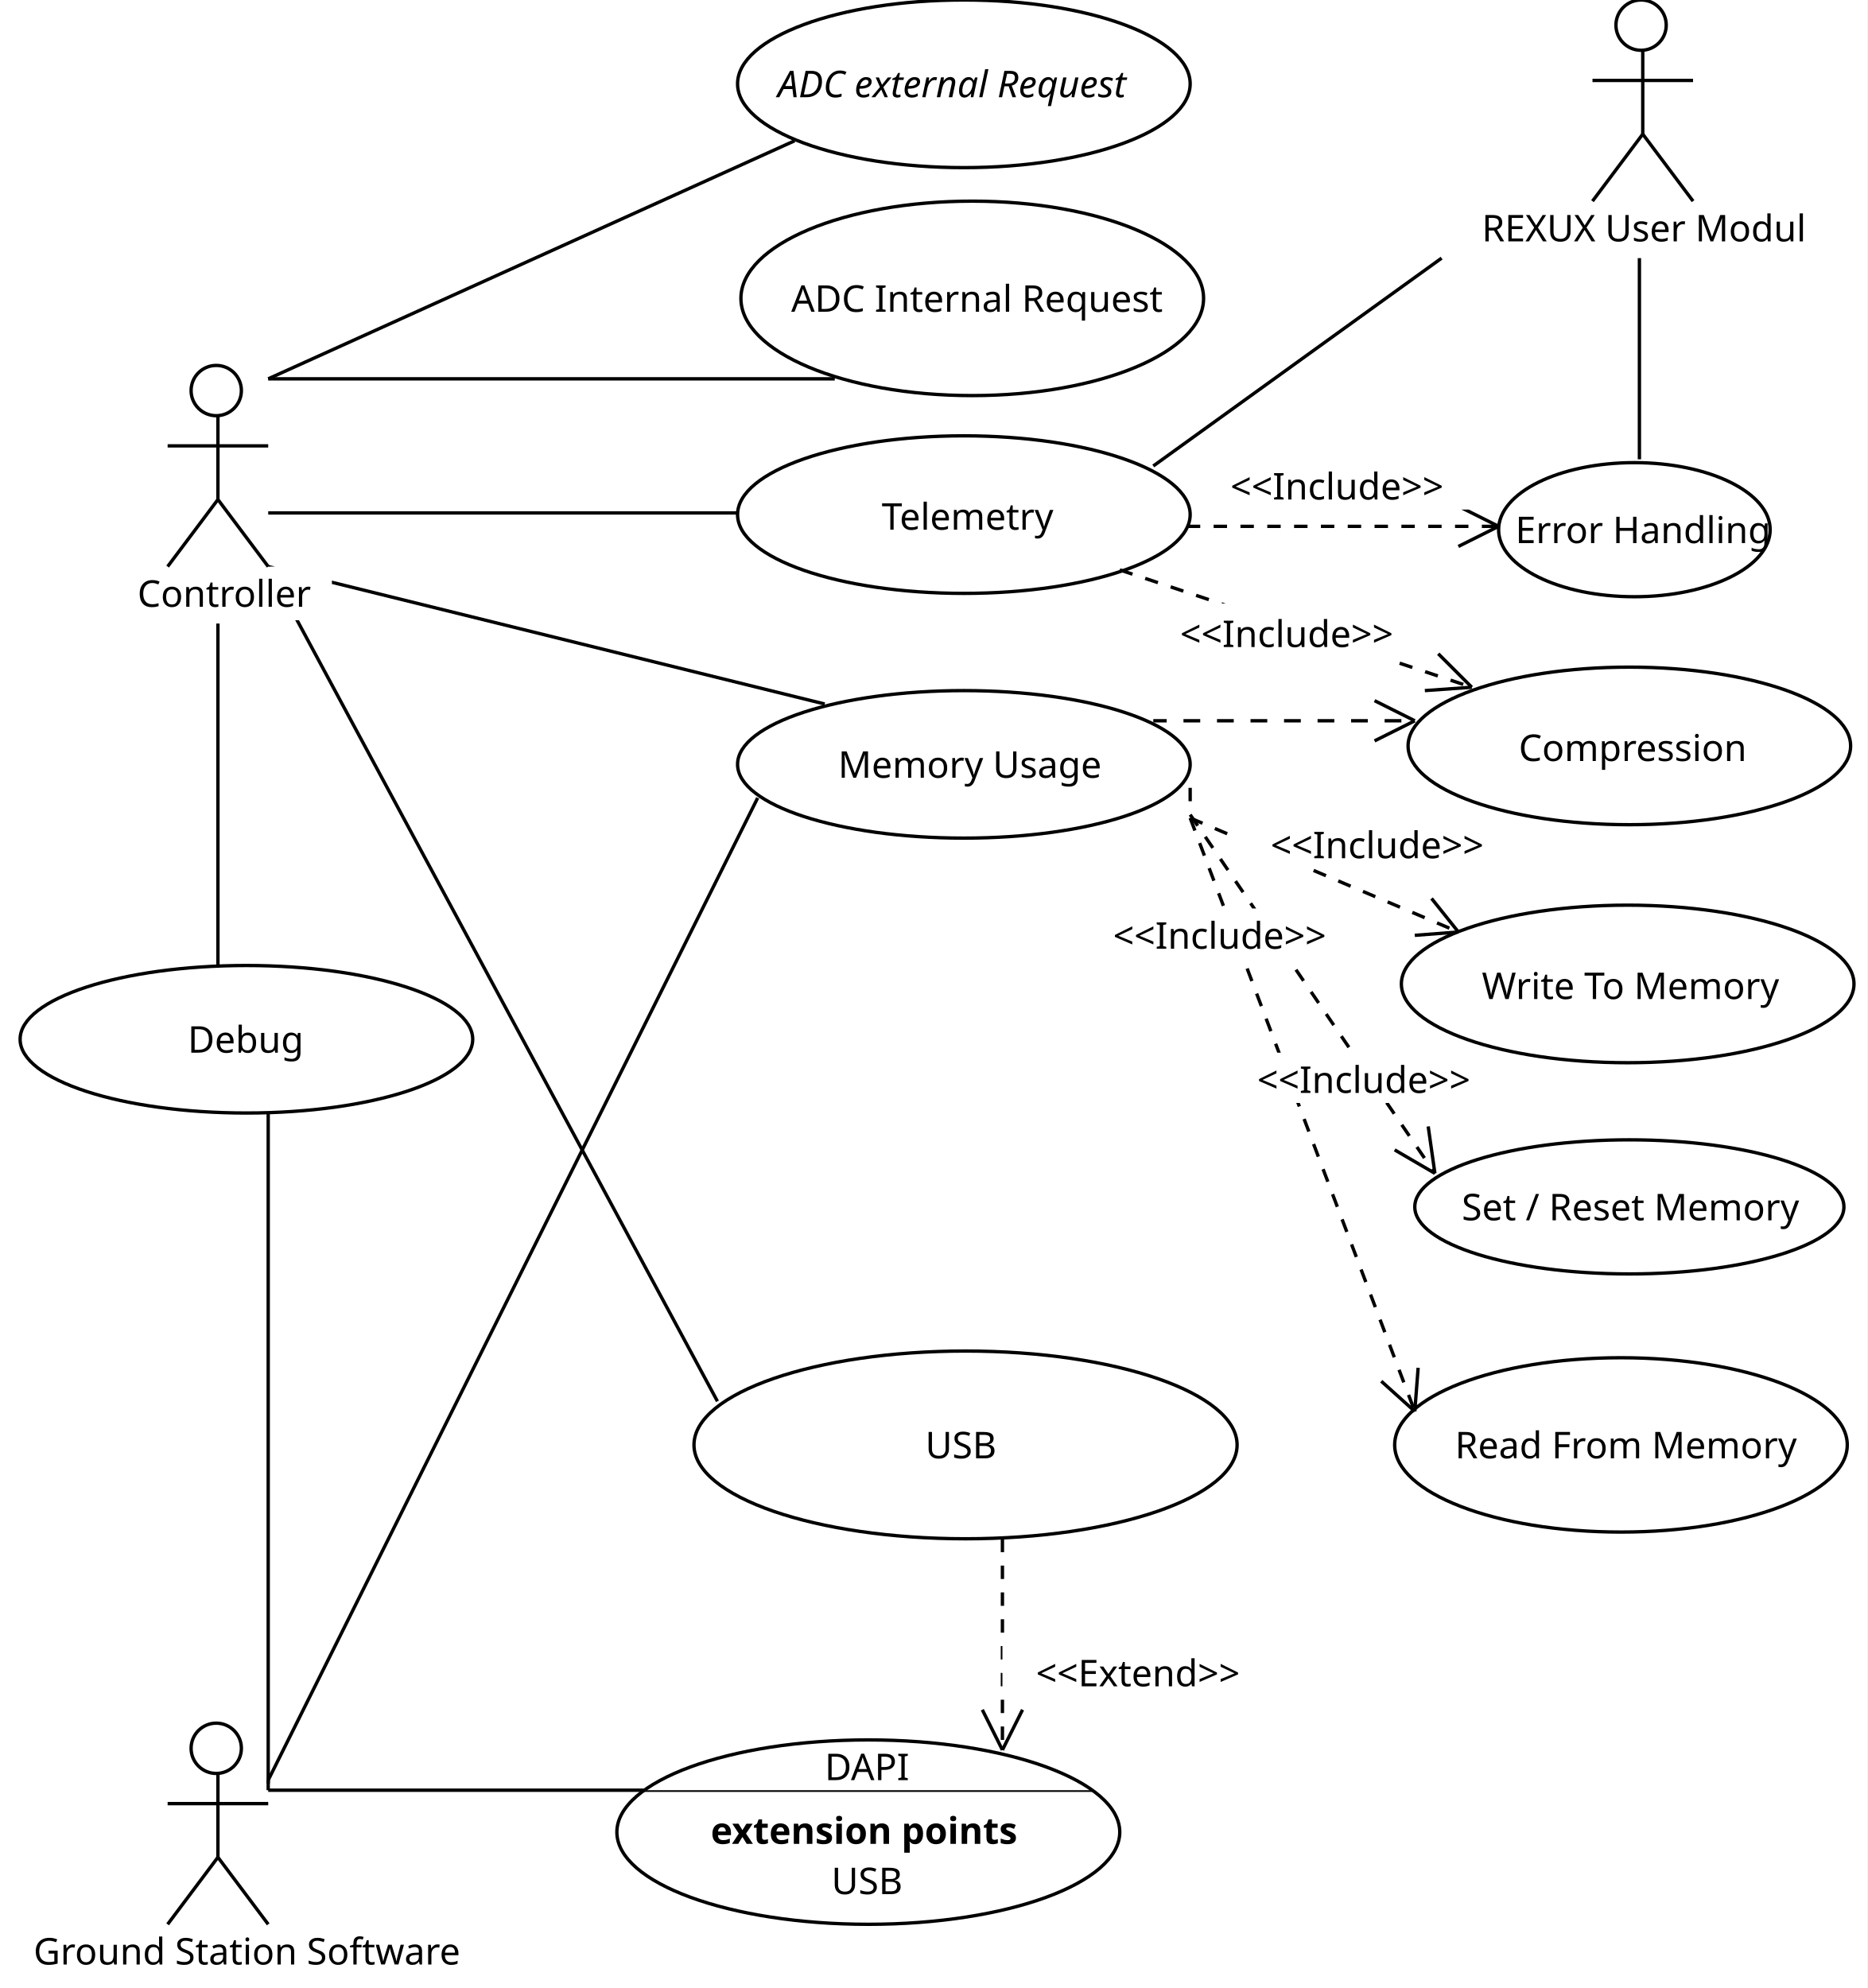
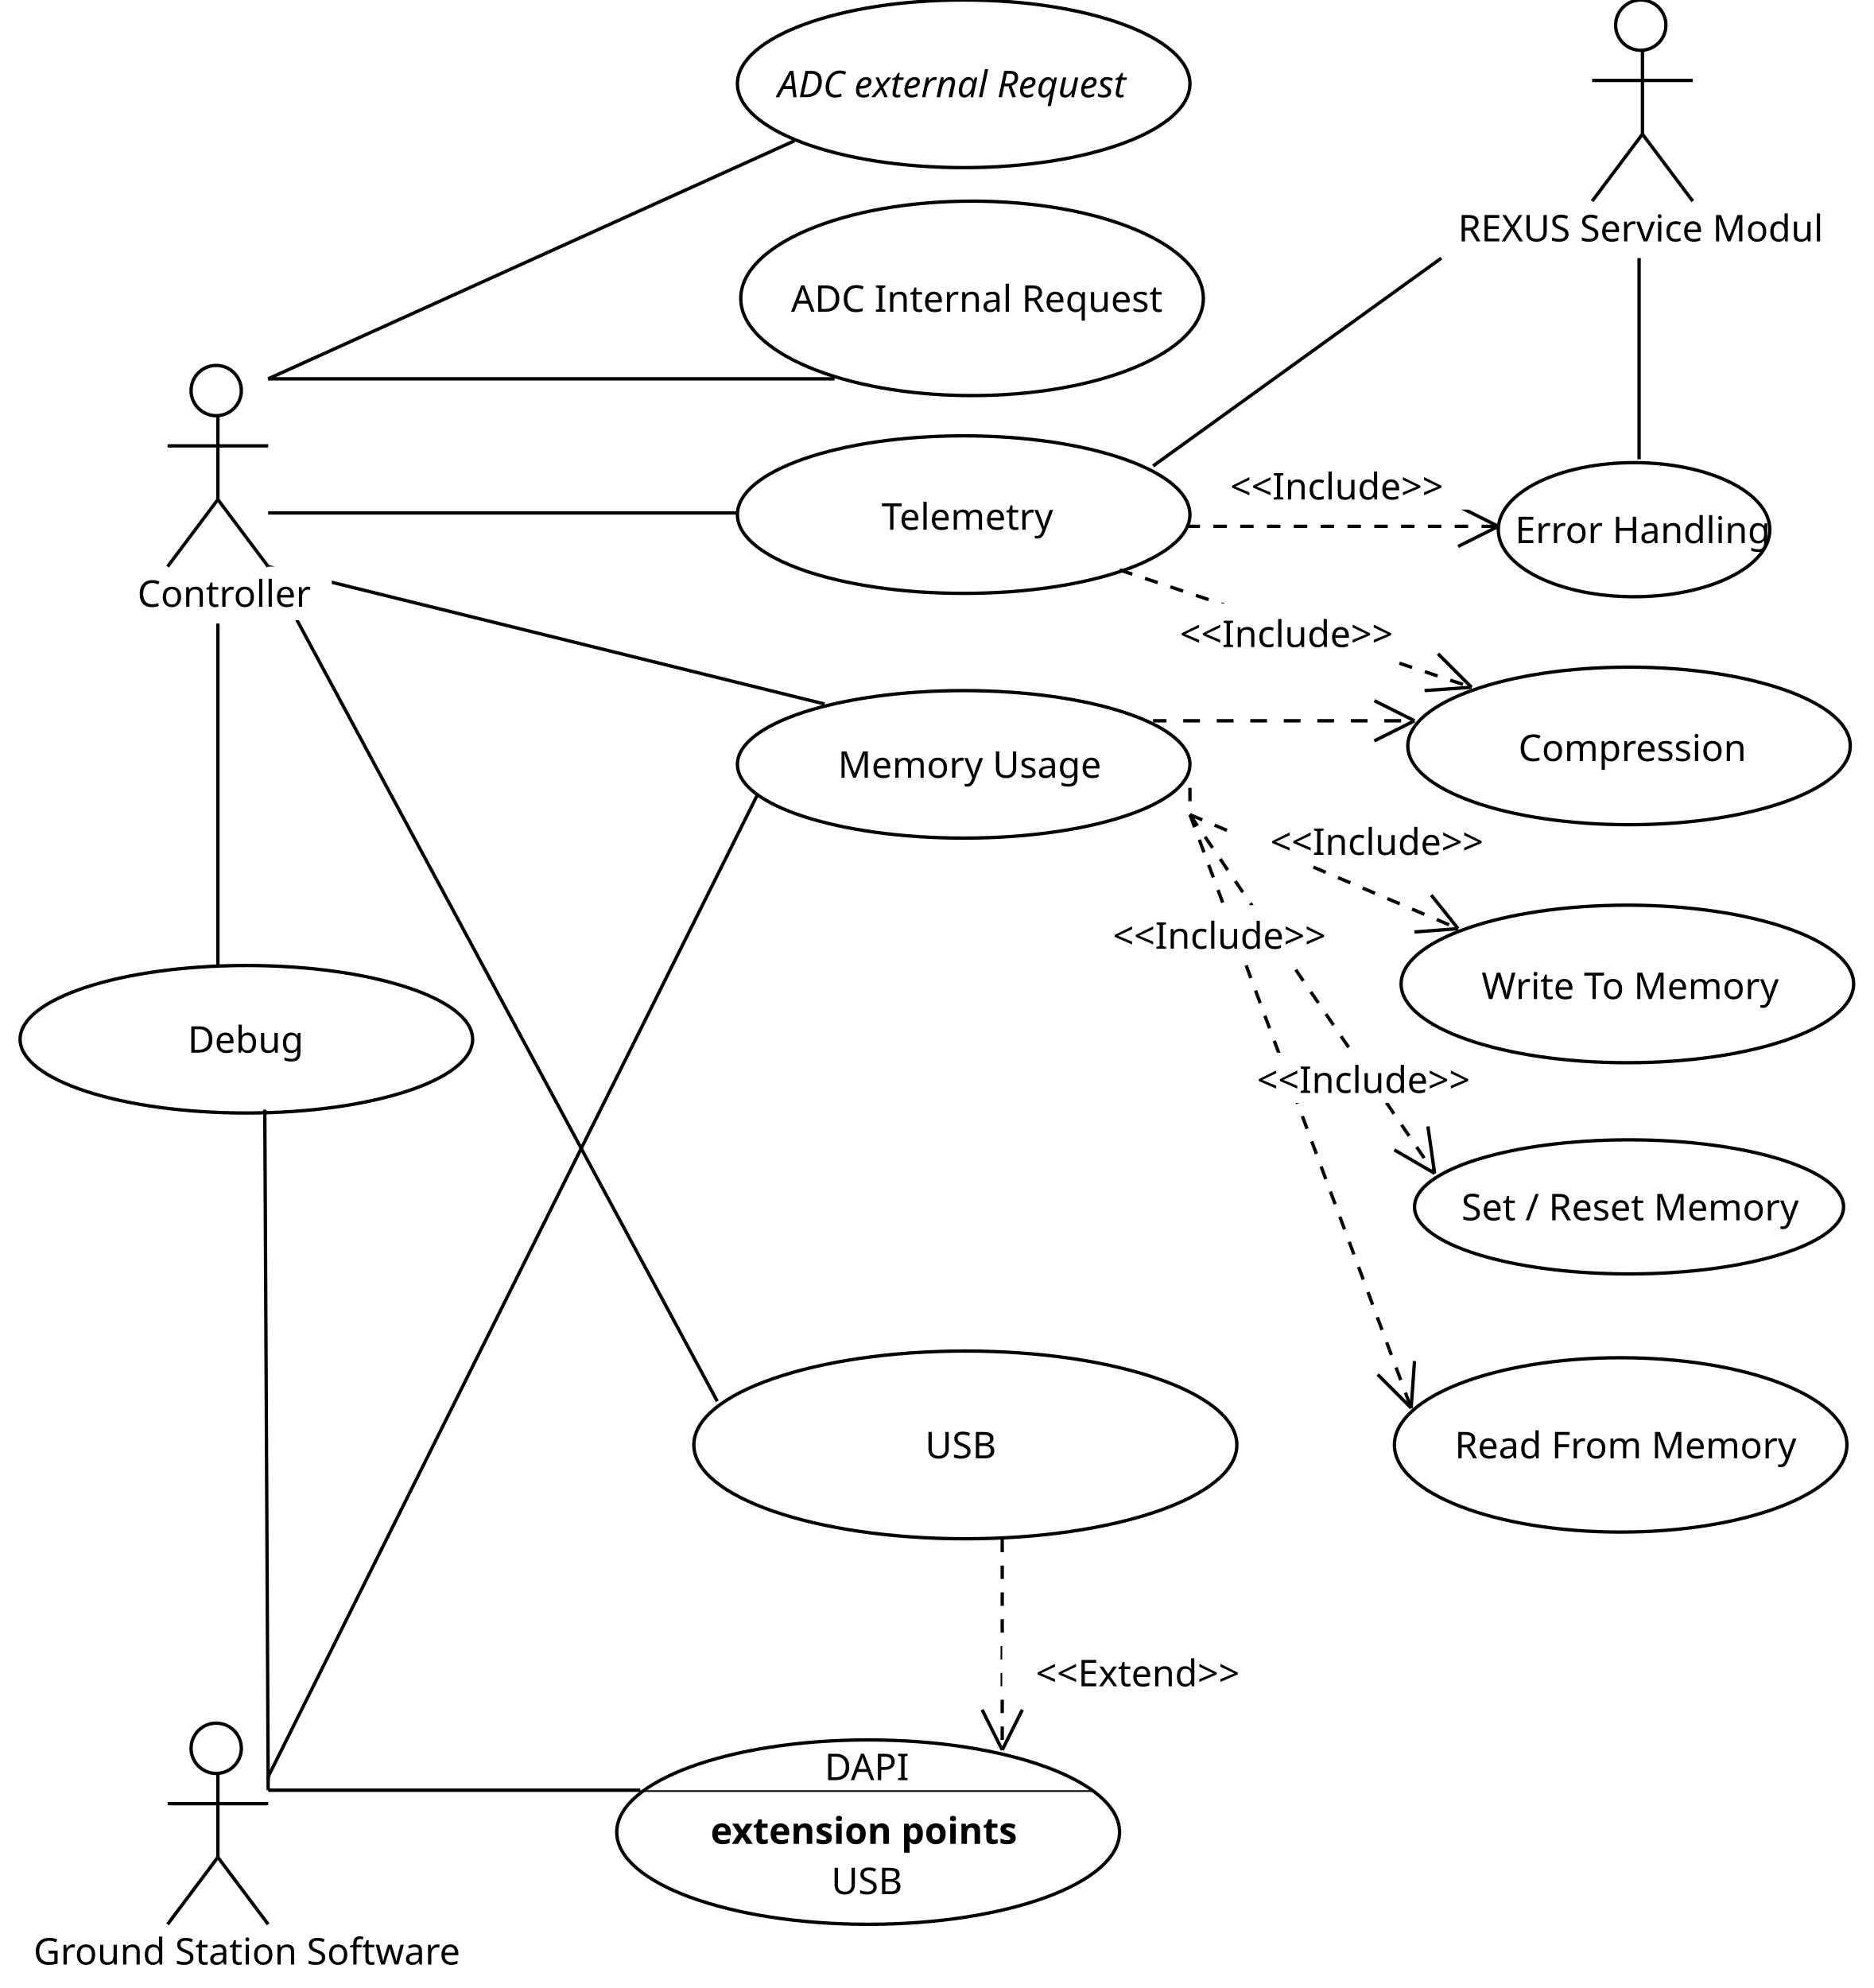
- <svg xmlns="http://www.w3.org/2000/svg" fill-opacity="0" color-rendering="auto" color-interpolation="auto" text-rendering="auto" stroke="rgb(0,0,0)" stroke-linecap="square" width="557" stroke-miterlimit="10" shape-rendering="auto" stroke-opacity="0" fill="rgb(0,0,0)" stroke-dasharray="none" font-weight="normal" stroke-width="1" height="593" font-family="'Dialog'" font-style="normal" stroke-linejoin="miter" font-size="12px" stroke-dashoffset="0" image-rendering="auto">
+ <svg xmlns="http://www.w3.org/2000/svg" fill-opacity="0" color-rendering="auto" color-interpolation="auto" text-rendering="auto" stroke="rgb(0,0,0)" stroke-linecap="square" width="559" stroke-miterlimit="10" shape-rendering="auto" stroke-opacity="0" fill="rgb(0,0,0)" stroke-dasharray="none" font-weight="normal" stroke-width="1" height="593" font-family="'Dialog'" font-style="normal" stroke-linejoin="miter" font-size="12px" stroke-dashoffset="0" image-rendering="auto">
  <defs id="genericDefs" />
  <g>
    <defs id="defs1">
      <clipPath clipPathUnits="userSpaceOnUse" id="clipPath1">
        <path d="M-7 -7 L41 -7 L41 71 L-7 71 L-7 -7 Z" />
      </clipPath>
      <clipPath clipPathUnits="userSpaceOnUse" id="clipPath2">
        <path d="M-7 -7 L146 -7 L146 61 L-7 61 L-7 -7 Z" />
      </clipPath>
      <clipPath clipPathUnits="userSpaceOnUse" id="clipPath3">
        <path d="M0 0 L0 50 L135 50 L135 0 Z" />
      </clipPath>
      <clipPath clipPathUnits="userSpaceOnUse" id="clipPath4">
        <path d="M-7 -7 L146 -7 L146 58 L-7 58 L-7 -7 Z" />
      </clipPath>
      <clipPath clipPathUnits="userSpaceOnUse" id="clipPath5">
        <path d="M0 0 L0 47 L135 47 L135 0 Z" />
      </clipPath>
      <clipPath clipPathUnits="userSpaceOnUse" id="clipPath6">
        <path d="M-7 -7 L143 -7 L143 58 L-7 58 L-7 -7 Z" />
      </clipPath>
      <clipPath clipPathUnits="userSpaceOnUse" id="clipPath7">
        <path d="M0 0 L0 47 L132 47 L132 0 Z" />
      </clipPath>
      <clipPath clipPathUnits="userSpaceOnUse" id="clipPath8">
        <path d="M-7 -7 L173 -7 L173 67 L-7 67 L-7 -7 Z" />
      </clipPath>
      <clipPath clipPathUnits="userSpaceOnUse" id="clipPath9">
        <path d="M0 0 L0 56 L162 56 L162 0 Z" />
      </clipPath>
      <clipPath clipPathUnits="userSpaceOnUse" id="clipPath10">
        <path d="M-7 -7 L146 -7 L146 55 L-7 55 L-7 -7 Z" />
      </clipPath>
      <clipPath clipPathUnits="userSpaceOnUse" id="clipPath11">
        <path d="M0 0 L0 44 L135 44 L135 0 Z" />
      </clipPath>
      <clipPath clipPathUnits="userSpaceOnUse" id="clipPath12">
        <path d="M-7 -7 L92 -7 L92 51 L-7 51 L-7 -7 Z" />
      </clipPath>
      <clipPath clipPathUnits="userSpaceOnUse" id="clipPath13">
        <path d="M0 0 L0 40 L81 40 L81 0 Z" />
      </clipPath>
      <clipPath clipPathUnits="userSpaceOnUse" id="clipPath14">
        <path d="M-7 -7 L146 -7 L146 63 L-7 63 L-7 -7 Z" />
      </clipPath>
      <clipPath clipPathUnits="userSpaceOnUse" id="clipPath15">
        <path d="M0 0 L0 52 L135 52 L135 0 Z" />
      </clipPath>
      <clipPath clipPathUnits="userSpaceOnUse" id="clipPath16">
        <path d="M-7 -7 L161 -7 L161 66 L-7 66 L-7 -7 Z" />
      </clipPath>
      <clipPath clipPathUnits="userSpaceOnUse" id="clipPath17">
        <path d="M0 0 L0 40 L150 40 L150 0 Z" />
      </clipPath>
      <clipPath clipPathUnits="userSpaceOnUse" id="clipPath18">
        <path d="M0 0 L0 15 L141 15 L141 0 Z" />
      </clipPath>
      <clipPath clipPathUnits="userSpaceOnUse" id="clipPath19">
        <path d="M0 0 L0 19 L141 19 L141 0 Z" />
      </clipPath>
      <clipPath clipPathUnits="userSpaceOnUse" id="clipPath20">
        <path d="M0 0 L0 15 L150 15 L150 0 Z" />
      </clipPath>
      <clipPath clipPathUnits="userSpaceOnUse" id="clipPath21">
        <path d="M-7 -7 L149 -7 L149 69 L-7 69 L-7 -7 Z" />
      </clipPath>
      <clipPath clipPathUnits="userSpaceOnUse" id="clipPath22">
        <path d="M0 0 L0 58 L138 58 L138 0 Z" />
      </clipPath>
      <clipPath clipPathUnits="userSpaceOnUse" id="clipPath23">
        <path d="M-7 -7 L139 -7 L139 51 L-7 51 L-7 -7 Z" />
      </clipPath>
      <clipPath clipPathUnits="userSpaceOnUse" id="clipPath24">
        <path d="M0 0 L0 40 L128 40 L128 0 Z" />
      </clipPath>
      <clipPath clipPathUnits="userSpaceOnUse" id="clipPath25">
        <path d="M-142 -15 L284 -15 L284 30 L-142 30 L-142 -15 Z" />
      </clipPath>
      <clipPath clipPathUnits="userSpaceOnUse" id="clipPath26">
        <path d="M-68 -16 L136 -16 L136 32 L-68 32 L-68 -16 Z" />
      </clipPath>
      <clipPath clipPathUnits="userSpaceOnUse" id="clipPath27">
-         <path d="M-118 -15 L236 -15 L236 30 L-118 30 L-118 -15 Z" />
+         <path d="M-131 -15 L262 -15 L262 30 L-131 30 L-131 -15 Z" />
      </clipPath>
      <clipPath clipPathUnits="userSpaceOnUse" id="clipPath28">
        <path d="M0 0 L168 0 L168 75 L0 75 L0 0 Z" />
      </clipPath>
      <clipPath clipPathUnits="userSpaceOnUse" id="clipPath29">
        <path d="M123 15 L123 30 L39 30 L39 15 ZM0 0 L0 75 L24 75 L24 58 L107 58 L107 75 L168 75 L168 0 Z" />
      </clipPath>
      <clipPath clipPathUnits="userSpaceOnUse" id="clipPath30">
        <path d="M0 0 L180 0 L180 111 L0 111 L0 0 Z" />
      </clipPath>
      <clipPath clipPathUnits="userSpaceOnUse" id="clipPath31">
-         <path d="M142 3 L142 18 L58 18 L58 3 ZM126 46 L126 63 L43 63 L43 46 ZM0 0 L0 111 L70 111 L70 110 L153 110 L153 111 L180 111 L180 0 Z" />
+         <path d="M142 3 L142 18 L58 18 L58 3 ZM126 46 L126 63 L43 63 L43 46 ZM0 0 L0 111 L70 111 L70 109 L154 109 L154 111 L180 111 L180 0 Z" />
      </clipPath>
      <clipPath clipPathUnits="userSpaceOnUse" id="clipPath32">
        <path d="M0 0 L161 0 L161 136 L0 136 L0 0 Z" />
      </clipPath>
      <clipPath clipPathUnits="userSpaceOnUse" id="clipPath33">
-         <path d="M133 95 L133 110 L49 110 L49 95 ZM0 0 L0 136 L161 136 L161 33 L124 33 L124 18 L161 18 L161 0 Z" />
+         <path d="M133 95 L133 110 L49 110 L49 95 ZM0 0 L0 136 L161 136 L161 33 L117 33 L117 18 L161 18 L161 0 Z" />
      </clipPath>
      <clipPath clipPathUnits="userSpaceOnUse" id="clipPath34">
        <path d="M0 0 L75 0 L75 136 L0 136 L0 0 Z" />
      </clipPath>
      <clipPath clipPathUnits="userSpaceOnUse" id="clipPath35">
        <path d="M0 0 L0 19 L75 19 L75 0 ZM0 34 L0 136 L75 136 L75 34 Z" />
      </clipPath>
      <clipPath clipPathUnits="userSpaceOnUse" id="clipPath36">
-         <path d="M0 0 L116 0 L116 70 L0 70 L0 0 Z" />
+         <path d="M0 0 L115 0 L115 69 L0 69 L0 0 Z" />
      </clipPath>
      <clipPath clipPathUnits="userSpaceOnUse" id="clipPath37">
-         <path d="M113 16 L113 31 L30 31 L30 16 ZM0 0 L0 43 L66 43 L66 59 L0 59 L0 70 L116 70 L116 0 Z" />
+         <path d="M114 16 L114 31 L30 31 L30 16 ZM0 0 L0 43 L67 43 L67 60 L0 60 L0 69 L115 69 L115 0 Z" />
      </clipPath>
      <clipPath clipPathUnits="userSpaceOnUse" id="clipPath38">
        <path d="M0 0 L102 0 L102 212 L0 212 L0 0 Z" />
      </clipPath>
      <clipPath clipPathUnits="userSpaceOnUse" id="clipPath39">
-         <path d="M0 0 L0 43 L66 43 L66 59 L0 59 L0 212 L102 212 L102 101 L26 101 L26 86 L102 86 L102 31 L30 31 L30 16 L102 16 L102 0 Z" />
+         <path d="M0 0 L0 43 L67 43 L67 60 L0 60 L0 212 L102 212 L102 102 L26 102 L26 87 L102 87 L102 31 L30 31 L30 16 L102 16 L102 0 Z" />
      </clipPath>
      <clipPath clipPathUnits="userSpaceOnUse" id="clipPath40">
        <path d="M0 0 L231 0 L231 146 L0 146 L0 0 Z" />
      </clipPath>
      <clipPath clipPathUnits="userSpaceOnUse" id="clipPath41">
        <path d="M0 0 L0 146 L231 146 L231 0 Z" />
      </clipPath>
      <clipPath clipPathUnits="userSpaceOnUse" id="clipPath42">
        <path d="M0 0 L214 0 L214 75 L0 75 L0 0 Z" />
      </clipPath>
      <clipPath clipPathUnits="userSpaceOnUse" id="clipPath43">
        <path d="M0 0 L0 52 L54 52 L54 68 L0 68 L0 75 L214 75 L214 0 Z" />
      </clipPath>
      <clipPath clipPathUnits="userSpaceOnUse" id="clipPath44">
-         <path d="M0 0 L170 0 L170 284 L0 284 L0 0 Z" />
+         <path d="M0 0 L169 0 L169 284 L0 284 L0 0 Z" />
      </clipPath>
      <clipPath clipPathUnits="userSpaceOnUse" id="clipPath45">
-         <path d="M0 0 L0 16 L35 16 L35 32 L0 32 L0 284 L170 284 L170 0 Z" />
+         <path d="M0 0 L0 16 L35 16 L35 32 L0 32 L0 284 L169 284 L169 0 Z" />
      </clipPath>
      <clipPath clipPathUnits="userSpaceOnUse" id="clipPath46">
        <path d="M0 0 L147 0 L147 38 L0 38 L0 0 Z" />
      </clipPath>
      <clipPath clipPathUnits="userSpaceOnUse" id="clipPath47">
        <path d="M0 0 L0 38 L147 38 L147 0 Z" />
      </clipPath>
      <clipPath clipPathUnits="userSpaceOnUse" id="clipPath48">
-         <path d="M0 0 L182 0 L182 329 L0 329 L0 0 Z" />
+         <path d="M0 0 L181 0 L181 328 L0 328 L0 0 Z" />
      </clipPath>
      <clipPath clipPathUnits="userSpaceOnUse" id="clipPath49">
-         <path d="M0 0 L0 329 L182 329 L182 0 Z" />
+         <path d="M0 0 L0 328 L181 328 L181 0 Z" />
      </clipPath>
      <clipPath clipPathUnits="userSpaceOnUse" id="clipPath50">
-         <path d="M0 0 L36 0 L36 235 L0 235 L0 0 Z" />
+         <path d="M0 0 L35 0 L35 235 L0 235 L0 0 Z" />
      </clipPath>
      <clipPath clipPathUnits="userSpaceOnUse" id="clipPath51">
-         <path d="M0 0 L0 235 L36 235 L36 0 Z" />
+         <path d="M0 0 L0 235 L35 235 L35 0 Z" />
      </clipPath>
      <clipPath clipPathUnits="userSpaceOnUse" id="clipPath52">
        <path d="M0 0 L66 0 L66 167 L0 167 L0 0 Z" />
      </clipPath>
      <clipPath clipPathUnits="userSpaceOnUse" id="clipPath53">
        <path d="M0 0 L0 14 L65 14 L65 30 L0 30 L0 167 L66 167 L66 0 Z" />
      </clipPath>
      <clipPath clipPathUnits="userSpaceOnUse" id="clipPath54">
        <path d="M0 0 L109 0 L109 150 L0 150 L0 0 Z" />
      </clipPath>
      <clipPath clipPathUnits="userSpaceOnUse" id="clipPath55">
-         <path d="M0 0 L0 52 L66 52 L66 68 L0 68 L0 150 L109 150 L109 110 L26 110 L26 95 L109 95 L109 40 L30 40 L30 25 L109 25 L109 0 Z" />
+         <path d="M0 0 L0 51 L67 51 L67 68 L0 68 L0 150 L109 150 L109 110 L26 110 L26 95 L109 95 L109 39 L30 39 L30 24 L109 24 L109 0 Z" />
      </clipPath>
      <clipPath clipPathUnits="userSpaceOnUse" id="clipPath56">
        <path d="M0 0 L75 0 L75 138 L0 138 L0 0 Z" />
      </clipPath>
      <clipPath clipPathUnits="userSpaceOnUse" id="clipPath57">
        <path d="M0 0 L0 138 L75 138 L75 82 L36 82 L36 67 L75 67 L75 0 Z" />
      </clipPath>
      <clipPath clipPathUnits="userSpaceOnUse" id="clipPath58">
        <path d="M0 0 L244 0 L244 75 L0 75 L0 0 Z" />
      </clipPath>
      <clipPath clipPathUnits="userSpaceOnUse" id="clipPath59">
        <path d="M0 0 L0 75 L244 75 L244 0 Z" />
      </clipPath>
      <clipPath clipPathUnits="userSpaceOnUse" id="clipPath60">
-         <path d="M0 0 L202 0 L202 76 L0 76 L0 0 Z" />
+         <path d="M0 0 L201 0 L201 76 L0 76 L0 0 Z" />
      </clipPath>
      <clipPath clipPathUnits="userSpaceOnUse" id="clipPath61">
-         <path d="M0 0 L0 16 L35 16 L35 32 L0 32 L0 76 L202 76 L202 0 Z" />
+         <path d="M0 0 L0 16 L35 16 L35 32 L0 32 L0 76 L201 76 L201 0 Z" />
      </clipPath>
      <clipPath clipPathUnits="userSpaceOnUse" id="clipPath62">
        <path d="M0 0 L154 0 L154 75 L0 75 L0 0 Z" />
      </clipPath>
      <clipPath clipPathUnits="userSpaceOnUse" id="clipPath63">
-         <path d="M0 0 L0 75 L61 75 L61 64 L144 64 L144 75 L154 75 L154 0 L117 0 L117 17 L34 17 L34 0 Z" />
+         <path d="M0 0 L0 75 L61 75 L61 63 L145 63 L145 75 L154 75 L154 0 L117 0 L117 17 L34 17 L34 0 Z" />
      </clipPath>
      <clipPath clipPathUnits="userSpaceOnUse" id="clipPath64">
        <path d="M-80 -15 L160 -15 L160 30 L-80 30 L-80 -15 Z" />
      </clipPath>
      <clipPath clipPathUnits="userSpaceOnUse" id="clipPath65">
-         <path d="M-83 -15 L166 -15 L166 30 L-83 30 L-83 -15 Z" />
+         <path d="M-84 -15 L168 -15 L168 30 L-84 30 L-84 -15 Z" />
      </clipPath>
      <clipPath clipPathUnits="userSpaceOnUse" id="clipPath66">
-         <path d="M-83 -16 L166 -16 L166 32 L-83 32 L-83 -16 Z" />
+         <path d="M-84 -17 L168 -17 L168 34 L-84 34 L-84 -17 Z" />
      </clipPath>
      <clipPath clipPathUnits="userSpaceOnUse" id="clipPath67">
        <path d="M-83 -17 L166 -17 L166 34 L-83 34 L-83 -17 Z" />
      </clipPath>
-       <clipPath clipPathUnits="userSpaceOnUse" id="clipPath68">
-         <path d="M-84 -15 L168 -15 L168 30 L-84 30 L-84 -15 Z" />
-       </clipPath>
    </defs>
    <g fill="white" text-rendering="geometricPrecision" fill-opacity="1" stroke-opacity="1" stroke="white">
-       <rect x="0" width="557" height="593" y="0" stroke="none" />
+       <rect x="0" width="559" height="593" y="0" stroke="none" />
    </g>
    <g stroke-linecap="butt" font-size="11px" transform="translate(50,514)" fill-opacity="1" fill="black" text-rendering="geometricPrecision" image-rendering="optimizeQuality" font-family="sans-serif" stroke-linejoin="round" stroke="black" stroke-opacity="1" stroke-miterlimit="0">
      <circle fill="none" r="7.5" clip-path="url(#clipPath1)" cx="14.5" cy="7.5" />
      <line y2="40" fill="none" x1="15" clip-path="url(#clipPath1)" x2="15" y1="15" />
      <line y2="24" fill="none" x1="0" clip-path="url(#clipPath1)" x2="30" y1="24" />
      <line y2="60" fill="none" x1="15" clip-path="url(#clipPath1)" x2="0" y1="40" />
      <line y2="60" fill="none" x1="15" clip-path="url(#clipPath1)" x2="30" y1="40" />
    </g>
    <g stroke-linecap="butt" font-size="11px" transform="translate(50,109)" fill-opacity="1" fill="black" text-rendering="geometricPrecision" image-rendering="optimizeQuality" font-family="sans-serif" stroke-linejoin="round" stroke="black" stroke-opacity="1" stroke-miterlimit="0">
      <circle fill="none" r="7.5" clip-path="url(#clipPath1)" cx="14.5" cy="7.5" />
      <line y2="40" fill="none" x1="15" clip-path="url(#clipPath1)" x2="15" y1="15" />
      <line y2="24" fill="none" x1="0" clip-path="url(#clipPath1)" x2="30" y1="24" />
      <line y2="60" fill="none" x1="15" clip-path="url(#clipPath1)" x2="0" y1="40" />
      <line y2="60" fill="none" x1="15" clip-path="url(#clipPath1)" x2="30" y1="40" />
    </g>
    <g stroke-linecap="butt" font-size="11px" transform="translate(475,0)" fill-opacity="1" fill="black" text-rendering="geometricPrecision" image-rendering="optimizeQuality" font-family="sans-serif" stroke-linejoin="round" stroke="black" stroke-opacity="1" stroke-miterlimit="0">
      <circle fill="none" r="7.5" clip-path="url(#clipPath1)" cx="14.5" cy="7.5" />
      <line y2="40" fill="none" x1="15" clip-path="url(#clipPath1)" x2="15" y1="15" />
      <line y2="24" fill="none" x1="0" clip-path="url(#clipPath1)" x2="30" y1="24" />
      <line y2="60" fill="none" x1="15" clip-path="url(#clipPath1)" x2="0" y1="40" />
      <line y2="60" fill="none" x1="15" clip-path="url(#clipPath1)" x2="30" y1="40" />
    </g>
    <g stroke-linecap="butt" font-size="11px" transform="translate(220,0)" fill-opacity="1" fill="black" text-rendering="geometricPrecision" image-rendering="optimizeQuality" font-family="sans-serif" stroke-linejoin="round" stroke="black" stroke-opacity="1" stroke-miterlimit="0">
      <ellipse rx="67.5" fill="none" ry="25" clip-path="url(#clipPath2)" cx="67.5" cy="25" />
    </g>
    <g font-size="11px" transform="translate(220,0)" fill-opacity="1" fill="black" text-rendering="geometricPrecision" image-rendering="optimizeQuality" font-family="sans-serif" font-style="italic" stroke="black" stroke-opacity="1">
      <text x="12" xml:space="preserve" y="29" clip-path="url(#clipPath3)" stroke="none">ADC external Request</text>
    </g>
    <g stroke-linecap="butt" font-size="11px" transform="translate(220,130)" fill-opacity="1" fill="black" text-rendering="geometricPrecision" image-rendering="optimizeQuality" font-family="sans-serif" stroke-linejoin="round" stroke="black" stroke-opacity="1" stroke-miterlimit="0">
      <ellipse rx="67.5" fill="none" ry="23.5" clip-path="url(#clipPath4)" cx="67.5" cy="23.5" />
    </g>
    <g font-size="11px" transform="translate(220,130)" fill-opacity="1" fill="black" text-rendering="geometricPrecision" image-rendering="optimizeQuality" font-family="sans-serif" stroke="black" stroke-opacity="1">
      <text x="43" xml:space="preserve" y="28" clip-path="url(#clipPath5)" stroke="none">Telemetry</text>
    </g>
    <g stroke-linecap="butt" font-size="11px" transform="translate(420,199)" fill-opacity="1" fill="black" text-rendering="geometricPrecision" image-rendering="optimizeQuality" font-family="sans-serif" stroke-linejoin="round" stroke="black" stroke-opacity="1" stroke-miterlimit="0">
      <ellipse rx="66" fill="none" ry="23.5" clip-path="url(#clipPath6)" cx="66" cy="23.5" />
    </g>
    <g font-size="11px" transform="translate(420,199)" fill-opacity="1" fill="black" text-rendering="geometricPrecision" image-rendering="optimizeQuality" font-family="sans-serif" stroke="black" stroke-opacity="1">
      <text x="33" xml:space="preserve" y="28" clip-path="url(#clipPath7)" stroke="none">Compression</text>
    </g>
    <g stroke-linecap="butt" font-size="11px" transform="translate(207,403)" fill-opacity="1" fill="black" text-rendering="geometricPrecision" image-rendering="optimizeQuality" font-family="sans-serif" stroke-linejoin="round" stroke="black" stroke-opacity="1" stroke-miterlimit="0">
      <ellipse rx="81" fill="none" ry="28" clip-path="url(#clipPath8)" cx="81" cy="28" />
    </g>
    <g font-size="11px" transform="translate(207,403)" fill-opacity="1" fill="black" text-rendering="geometricPrecision" image-rendering="optimizeQuality" font-family="sans-serif" stroke="black" stroke-opacity="1">
      <text x="69" xml:space="preserve" y="32" clip-path="url(#clipPath9)" stroke="none">USB</text>
    </g>
    <g stroke-linecap="butt" font-size="11px" transform="translate(220,206)" fill-opacity="1" fill="black" text-rendering="geometricPrecision" image-rendering="optimizeQuality" font-family="sans-serif" stroke-linejoin="round" stroke="black" stroke-opacity="1" stroke-miterlimit="0">
      <ellipse rx="67.5" fill="none" ry="22" clip-path="url(#clipPath10)" cx="67.5" cy="22" />
    </g>
    <g font-size="11px" transform="translate(220,206)" fill-opacity="1" fill="black" text-rendering="geometricPrecision" image-rendering="optimizeQuality" font-family="sans-serif" stroke="black" stroke-opacity="1">
      <text x="30" xml:space="preserve" y="26" clip-path="url(#clipPath11)" stroke="none">Memory Usage</text>
    </g>
    <g stroke-linecap="butt" font-size="11px" transform="translate(6,288)" fill-opacity="1" fill="black" text-rendering="geometricPrecision" image-rendering="optimizeQuality" font-family="sans-serif" stroke-linejoin="round" stroke="black" stroke-opacity="1" stroke-miterlimit="0">
      <ellipse rx="67.5" fill="none" ry="22" clip-path="url(#clipPath10)" cx="67.5" cy="22" />
    </g>
    <g font-size="11px" transform="translate(6,288)" fill-opacity="1" fill="black" text-rendering="geometricPrecision" image-rendering="optimizeQuality" font-family="sans-serif" stroke="black" stroke-opacity="1">
      <text x="50" xml:space="preserve" y="26" clip-path="url(#clipPath11)" stroke="none">Debug</text>
    </g>
    <g stroke-linecap="butt" font-size="11px" transform="translate(447,138)" fill-opacity="1" fill="black" text-rendering="geometricPrecision" image-rendering="optimizeQuality" font-family="sans-serif" stroke-linejoin="round" stroke="black" stroke-opacity="1" stroke-miterlimit="0">
      <ellipse rx="40.5" fill="none" ry="20" clip-path="url(#clipPath12)" cx="40.5" cy="20" />
    </g>
    <g font-size="11px" transform="translate(447,138)" fill-opacity="1" fill="black" text-rendering="geometricPrecision" image-rendering="optimizeQuality" font-family="sans-serif" stroke="black" stroke-opacity="1">
      <text x="5" xml:space="preserve" y="24" clip-path="url(#clipPath13)" stroke="none">Error Handling</text>
    </g>
    <g stroke-linecap="butt" font-size="11px" transform="translate(418,270)" fill-opacity="1" fill="black" text-rendering="geometricPrecision" image-rendering="optimizeQuality" font-family="sans-serif" stroke-linejoin="round" stroke="black" stroke-opacity="1" stroke-miterlimit="0">
      <ellipse rx="67.5" fill="none" ry="23.5" clip-path="url(#clipPath4)" cx="67.5" cy="23.5" />
    </g>
    <g font-size="11px" transform="translate(418,270)" fill-opacity="1" fill="black" text-rendering="geometricPrecision" image-rendering="optimizeQuality" font-family="sans-serif" stroke="black" stroke-opacity="1">
      <text x="24" xml:space="preserve" y="28" clip-path="url(#clipPath5)" stroke="none">Write To Memory</text>
    </g>
    <g stroke-linecap="butt" font-size="11px" transform="translate(416,405)" fill-opacity="1" fill="black" text-rendering="geometricPrecision" image-rendering="optimizeQuality" font-family="sans-serif" stroke-linejoin="round" stroke="black" stroke-opacity="1" stroke-miterlimit="0">
      <ellipse rx="67.5" fill="none" ry="26" clip-path="url(#clipPath14)" cx="67.5" cy="26" />
    </g>
    <g font-size="11px" transform="translate(416,405)" fill-opacity="1" fill="black" text-rendering="geometricPrecision" image-rendering="optimizeQuality" font-family="sans-serif" stroke="black" stroke-opacity="1">
      <text x="18" xml:space="preserve" y="30" clip-path="url(#clipPath15)" stroke="none">Read From Memory</text>
    </g>
    <g stroke-linecap="butt" font-size="11px" transform="translate(184,519)" fill-opacity="1" fill="black" text-rendering="geometricPrecision" image-rendering="optimizeQuality" font-family="sans-serif" stroke-linejoin="round" stroke="black" stroke-opacity="1" stroke-miterlimit="0">
      <ellipse rx="75" fill="none" ry="27.5" clip-path="url(#clipPath16)" cx="75" cy="27.5" />
    </g>
    <g stroke-linecap="butt" font-size="11px" transform="translate(184,534)" fill-opacity="1" fill="black" text-rendering="geometricPrecision" image-rendering="optimizeQuality" font-family="sans-serif" stroke-linejoin="round" stroke="black" stroke-opacity="1" stroke-miterlimit="0">
      <line y2="0" fill="none" x1="7" clip-path="url(#clipPath17)" x2="142" y1="0" />
    </g>
    <g font-size="11px" transform="translate(188,553)" fill-opacity="1" fill="black" text-rendering="geometricPrecision" image-rendering="optimizeQuality" font-family="sans-serif" stroke="black" stroke-opacity="1">
      <text x="60" xml:space="preserve" y="12" clip-path="url(#clipPath18)" stroke="none">USB</text>
    </g>
    <g font-size="11px" transform="translate(188,534)" fill-opacity="1" fill="black" text-rendering="geometricPrecision" image-rendering="optimizeQuality" font-family="sans-serif" stroke="black" font-weight="bold" stroke-opacity="1">
      <text x="24" xml:space="preserve" y="16" clip-path="url(#clipPath19)" stroke="none">extension points</text>
    </g>
    <g font-size="11px" transform="translate(184,519)" fill-opacity="1" fill="black" text-rendering="geometricPrecision" image-rendering="optimizeQuality" font-family="sans-serif" stroke="black" stroke-opacity="1">
      <text x="62" xml:space="preserve" y="12" clip-path="url(#clipPath20)" stroke="none">DAPI</text>
    </g>
    <g stroke-linecap="butt" font-size="11px" transform="translate(221,60)" fill-opacity="1" fill="black" text-rendering="geometricPrecision" image-rendering="optimizeQuality" font-family="sans-serif" stroke-linejoin="round" stroke="black" stroke-opacity="1" stroke-miterlimit="0">
      <ellipse rx="69" fill="none" ry="29" clip-path="url(#clipPath21)" cx="69" cy="29" />
    </g>
    <g font-size="11px" transform="translate(221,60)" fill-opacity="1" fill="black" text-rendering="geometricPrecision" image-rendering="optimizeQuality" font-family="sans-serif" stroke="black" stroke-opacity="1">
      <text x="15" xml:space="preserve" y="33" clip-path="url(#clipPath22)" stroke="none">ADC Internal Request</text>
    </g>
    <g stroke-linecap="butt" font-size="11px" transform="translate(422,340)" fill-opacity="1" fill="black" text-rendering="geometricPrecision" image-rendering="optimizeQuality" font-family="sans-serif" stroke-linejoin="round" stroke="black" stroke-opacity="1" stroke-miterlimit="0">
      <ellipse rx="64" fill="none" ry="20" clip-path="url(#clipPath23)" cx="64" cy="20" />
    </g>
    <g font-size="11px" transform="translate(422,340)" fill-opacity="1" fill="black" text-rendering="geometricPrecision" image-rendering="optimizeQuality" font-family="sans-serif" stroke="black" stroke-opacity="1">
      <text x="14" xml:space="preserve" y="24" clip-path="url(#clipPath24)" stroke="none">Set / Reset Memory</text>
    </g>
    <g font-size="11px" transform="translate(0,574)" fill-opacity="1" fill="black" text-rendering="geometricPrecision" image-rendering="optimizeQuality" font-family="sans-serif" stroke="black" stroke-opacity="1">
      <text x="10" xml:space="preserve" y="12" clip-path="url(#clipPath25)" stroke="none">Ground Station Software</text>
    </g>
    <g font-size="11px" transform="translate(31,169)" fill-opacity="1" fill="black" text-rendering="geometricPrecision" image-rendering="optimizeQuality" font-family="sans-serif" stroke="black" stroke-opacity="1">
      <text x="10" xml:space="preserve" y="12" clip-path="url(#clipPath26)" stroke="none">Controller</text>
    </g>
-     <g font-size="11px" transform="translate(432,60)" fill-opacity="1" fill="black" text-rendering="geometricPrecision" image-rendering="optimizeQuality" font-family="sans-serif" stroke="black" stroke-opacity="1">
-       <text x="10" xml:space="preserve" y="12" clip-path="url(#clipPath27)" stroke="none">REXUX User Modul</text>
+     <g font-size="11px" transform="translate(425,60)" fill-opacity="1" fill="black" text-rendering="geometricPrecision" image-rendering="optimizeQuality" font-family="sans-serif" stroke="black" stroke-opacity="1">
+       <text x="10" xml:space="preserve" y="12" clip-path="url(#clipPath27)" stroke="none">REXUS Service Modul</text>
    </g>
    <g stroke-linecap="butt" font-size="11px" transform="translate(318,122)" fill-opacity="1" fill="black" text-rendering="geometricPrecision" image-rendering="optimizeQuality" font-family="sans-serif" stroke-linejoin="round" stroke-dasharray="4" stroke="black" stroke-opacity="1">
      <line y2="35" fill="none" x1="36" clip-path="url(#clipPath29)" x2="129" y1="35" />
      <line clip-path="url(#clipPath29)" fill="none" x1="129" x2="117" y1="35" y2="29" stroke-dasharray="none" />
      <line clip-path="url(#clipPath29)" fill="none" x1="129" x2="117" y1="35" y2="41" stroke-dasharray="none" />
    </g>
    <g stroke-linecap="butt" font-size="11px" transform="translate(299,134)" fill-opacity="1" fill="black" text-rendering="geometricPrecision" image-rendering="optimizeQuality" font-family="sans-serif" stroke-linejoin="round" stroke-dasharray="4" stroke="black" stroke-opacity="1">
      <line y2="71" fill="none" x1="35" clip-path="url(#clipPath31)" x2="140" y1="36" />
      <line clip-path="url(#clipPath31)" fill="none" x1="140" x2="130" y1="71" y2="61" stroke-dasharray="none" />
      <line clip-path="url(#clipPath31)" fill="none" x1="140" x2="126" y1="71" y2="72" stroke-dasharray="none" />
    </g>
    <g stroke-linecap="butt" font-size="11px" transform="translate(308,42)" fill-opacity="1" fill="black" text-rendering="geometricPrecision" image-rendering="optimizeQuality" font-family="sans-serif" stroke-linejoin="round" stroke="black" stroke-opacity="1">
      <line y2="97" fill="none" x1="122" clip-path="url(#clipPath33)" x2="36" y1="35" />
    </g>
    <g stroke-linecap="butt" font-size="11px" transform="translate(454,41)" fill-opacity="1" fill="black" text-rendering="geometricPrecision" image-rendering="optimizeQuality" font-family="sans-serif" stroke-linejoin="round" stroke="black" stroke-opacity="1">
      <line y2="96" fill="none" x1="35" clip-path="url(#clipPath35)" x2="35" y1="36" />
    </g>
-     <g stroke-linecap="butt" font-size="11px" transform="translate(339,228)" fill-opacity="1" fill="black" text-rendering="geometricPrecision" image-rendering="optimizeQuality" font-family="sans-serif" stroke-linejoin="round" stroke-dasharray="4" stroke="black" stroke-opacity="1">
+     <g stroke-linecap="butt" font-size="11px" transform="translate(339,227)" fill-opacity="1" fill="black" text-rendering="geometricPrecision" image-rendering="optimizeQuality" font-family="sans-serif" stroke-linejoin="round" stroke-dasharray="4" stroke="black" stroke-opacity="1">
      <line y2="50" fill="none" x1="16" clip-path="url(#clipPath37)" x2="96" y1="16" />
      <line clip-path="url(#clipPath37)" fill="none" x1="96" x2="88" y1="50" y2="40" stroke-dasharray="none" />
      <line clip-path="url(#clipPath37)" fill="none" x1="96" x2="83" y1="50" y2="51" stroke-dasharray="none" />
    </g>
-     <g stroke-linecap="butt" font-size="11px" transform="translate(339,228)" fill-opacity="1" fill="black" text-rendering="geometricPrecision" image-rendering="optimizeQuality" font-family="sans-serif" stroke-linejoin="round" stroke-dasharray="4" stroke="black" stroke-opacity="1">
-       <line y2="193" fill="none" x1="16" clip-path="url(#clipPath39)" x2="83" y1="16" />
-       <line clip-path="url(#clipPath39)" fill="none" x1="83" x2="84" y1="193" y2="180" stroke-dasharray="none" />
-       <line clip-path="url(#clipPath39)" fill="none" x1="83" x2="73" y1="193" y2="184" stroke-dasharray="none" />
+     <g stroke-linecap="butt" font-size="11px" transform="translate(339,227)" fill-opacity="1" fill="black" text-rendering="geometricPrecision" image-rendering="optimizeQuality" font-family="sans-serif" stroke-linejoin="round" stroke-dasharray="4" stroke="black" stroke-opacity="1">
+       <line y2="193" fill="none" x1="16" clip-path="url(#clipPath39)" x2="82" y1="16" />
+       <line clip-path="url(#clipPath39)" fill="none" x1="82" x2="83" y1="193" y2="179" stroke-dasharray="none" />
+       <line clip-path="url(#clipPath39)" fill="none" x1="82" x2="72" y1="193" y2="183" stroke-dasharray="none" />
    </g>
    <g stroke-linecap="butt" font-size="11px" transform="translate(45,6)" fill-opacity="1" fill="black" text-rendering="geometricPrecision" image-rendering="optimizeQuality" font-family="sans-serif" stroke-linejoin="round" stroke="black" stroke-opacity="1">
      <line y2="36" fill="none" x1="35" clip-path="url(#clipPath41)" x2="192" y1="107" />
    </g>
    <g stroke-linecap="butt" font-size="11px" transform="translate(45,117)" fill-opacity="1" fill="black" text-rendering="geometricPrecision" image-rendering="optimizeQuality" font-family="sans-serif" stroke-linejoin="round" stroke="black" stroke-opacity="1">
      <line y2="36" fill="none" x1="35" clip-path="url(#clipPath43)" x2="175" y1="36" />
    </g>
    <g stroke-linecap="butt" font-size="11px" transform="translate(64,153)" fill-opacity="1" fill="black" text-rendering="geometricPrecision" image-rendering="optimizeQuality" font-family="sans-serif" stroke-linejoin="round" stroke="black" stroke-opacity="1">
      <line y2="265" fill="none" x1="16" clip-path="url(#clipPath45)" x2="150" y1="16" />
    </g>
    <g stroke-linecap="butt" font-size="11px" transform="translate(64,515)" fill-opacity="1" fill="black" text-rendering="geometricPrecision" image-rendering="optimizeQuality" font-family="sans-serif" stroke-linejoin="round" stroke="black" stroke-opacity="1">
-       <line y2="19" fill="none" x1="16" clip-path="url(#clipPath47)" x2="16" y1="16" />
-       <line y2="19" fill="none" x1="16" clip-path="url(#clipPath47)" x2="128" y1="19" />
-     </g>
-     <g stroke-linecap="butt" font-size="11px" transform="translate(64,222)" fill-opacity="1" fill="black" text-rendering="geometricPrecision" image-rendering="optimizeQuality" font-family="sans-serif" stroke-linejoin="round" stroke="black" stroke-opacity="1">
+       <line y2="19" fill="none" x1="16" clip-path="url(#clipPath47)" x2="16" y1="15" />
+       <line y2="19" fill="none" x1="16" clip-path="url(#clipPath47)" x2="127" y1="19" />
+     </g>
+     <g stroke-linecap="butt" font-size="11px" transform="translate(64,221)" fill-opacity="1" fill="black" text-rendering="geometricPrecision" image-rendering="optimizeQuality" font-family="sans-serif" stroke-linejoin="round" stroke="black" stroke-opacity="1">
      <line y2="16" fill="none" x1="16" clip-path="url(#clipPath49)" x2="162" y1="309" />
    </g>
-     <g stroke-linecap="butt" font-size="11px" transform="translate(64,316)" fill-opacity="1" fill="black" text-rendering="geometricPrecision" image-rendering="optimizeQuality" font-family="sans-serif" stroke-linejoin="round" stroke="black" stroke-opacity="1">
-       <line y2="216" fill="none" x1="16" clip-path="url(#clipPath51)" x2="16" y1="16" />
+     <g stroke-linecap="butt" font-size="11px" transform="translate(63,316)" fill-opacity="1" fill="black" text-rendering="geometricPrecision" image-rendering="optimizeQuality" font-family="sans-serif" stroke-linejoin="round" stroke="black" stroke-opacity="1">
+       <line y2="215" fill="none" x1="16" clip-path="url(#clipPath51)" x2="17" y1="15" />
    </g>
    <g stroke-linecap="butt" font-size="11px" transform="translate(34,155)" fill-opacity="1" fill="black" text-rendering="geometricPrecision" image-rendering="optimizeQuality" font-family="sans-serif" stroke-linejoin="round" stroke="black" stroke-opacity="1">
      <line y2="133" fill="none" x1="31" clip-path="url(#clipPath53)" x2="31" y1="31" />
    </g>
    <g stroke-linecap="butt" font-size="11px" transform="translate(339,219)" fill-opacity="1" fill="black" text-rendering="geometricPrecision" image-rendering="optimizeQuality" font-family="sans-serif" stroke-linejoin="round" stroke-dasharray="4" stroke="black" stroke-opacity="1">
      <line y2="24" fill="none" x1="16" clip-path="url(#clipPath55)" x2="16" y1="16" />
      <line y2="131" fill="none" x1="16" clip-path="url(#clipPath55)" x2="89" y1="24" />
      <line clip-path="url(#clipPath55)" fill="none" x1="89" x2="87" y1="131" y2="117" stroke-dasharray="none" />
      <line clip-path="url(#clipPath55)" fill="none" x1="89" x2="77" y1="131" y2="124" stroke-dasharray="none" />
    </g>
    <g stroke-linecap="butt" font-size="11px" transform="translate(263,424)" fill-opacity="1" fill="black" text-rendering="geometricPrecision" image-rendering="optimizeQuality" font-family="sans-serif" stroke-linejoin="round" stroke-dasharray="4" stroke="black" stroke-opacity="1">
      <line y2="98" fill="none" x1="36" clip-path="url(#clipPath57)" x2="36" y1="35" />
      <line clip-path="url(#clipPath57)" fill="none" x1="36" x2="42" y1="98" y2="86" stroke-dasharray="none" />
      <line clip-path="url(#clipPath57)" fill="none" x1="36" x2="30" y1="98" y2="86" stroke-dasharray="none" />
    </g>
    <g stroke-linecap="butt" font-size="11px" transform="translate(45,77)" fill-opacity="1" fill="black" text-rendering="geometricPrecision" image-rendering="optimizeQuality" font-family="sans-serif" stroke-linejoin="round" stroke="black" stroke-opacity="1">
      <line y2="36" fill="none" x1="204" clip-path="url(#clipPath59)" x2="35" y1="36" />
    </g>
    <g stroke-linecap="butt" font-size="11px" transform="translate(64,153)" fill-opacity="1" fill="black" text-rendering="geometricPrecision" image-rendering="optimizeQuality" font-family="sans-serif" stroke-linejoin="round" stroke="black" stroke-opacity="1">
      <line y2="16" fill="none" x1="182" clip-path="url(#clipPath61)" x2="16" y1="57" />
    </g>
    <g fill-opacity="1" text-rendering="geometricPrecision" stroke="black" stroke-linecap="butt" transform="translate(308,180)" stroke-opacity="1" fill="black" stroke-dasharray="5" font-family="sans-serif" stroke-linejoin="round" font-size="11px" stroke-dashoffset="1" image-rendering="optimizeQuality">
      <line y2="35" fill="none" x1="36" clip-path="url(#clipPath63)" x2="114" y1="35" />
      <line clip-path="url(#clipPath63)" stroke-dashoffset="0" fill="none" x1="114" x2="102" y1="35" y2="29" stroke-dasharray="none" />
      <line clip-path="url(#clipPath63)" stroke-dashoffset="0" fill="none" x1="114" x2="102" y1="35" y2="41" stroke-dasharray="none" />
    </g>
    <g font-size="11px" transform="translate(299,491)" fill-opacity="1" fill="black" text-rendering="geometricPrecision" image-rendering="optimizeQuality" font-family="sans-serif" stroke="black" stroke-opacity="1">
      <text x="10" xml:space="preserve" y="12" clip-path="url(#clipPath64)" stroke="none">&lt;&lt;Extend&gt;&gt;</text>
    </g>
    <g font-size="11px" transform="translate(365,314)" fill-opacity="1" fill="black" text-rendering="geometricPrecision" image-rendering="optimizeQuality" font-family="sans-serif" stroke="black" stroke-opacity="1">
      <text x="10" xml:space="preserve" y="12" clip-path="url(#clipPath65)" stroke="none">&lt;&lt;Include&gt;&gt;</text>
    </g>
-     <g font-size="11px" transform="translate(322,271)" fill-opacity="1" fill="black" text-rendering="geometricPrecision" image-rendering="optimizeQuality" font-family="sans-serif" stroke="black" stroke-opacity="1">
-       <text x="10" xml:space="preserve" y="12" clip-path="url(#clipPath66)" stroke="none">&lt;&lt;Include&gt;&gt;</text>
-     </g>
-     <g font-size="11px" transform="translate(369,244)" fill-opacity="1" fill="black" text-rendering="geometricPrecision" image-rendering="optimizeQuality" font-family="sans-serif" stroke="black" stroke-opacity="1">
+     <g font-size="11px" transform="translate(322,270)" fill-opacity="1" fill="black" text-rendering="geometricPrecision" image-rendering="optimizeQuality" font-family="sans-serif" stroke="black" stroke-opacity="1">
+       <text x="10" xml:space="preserve" y="13" clip-path="url(#clipPath66)" stroke="none">&lt;&lt;Include&gt;&gt;</text>
+     </g>
+     <g font-size="11px" transform="translate(369,243)" fill-opacity="1" fill="black" text-rendering="geometricPrecision" image-rendering="optimizeQuality" font-family="sans-serif" stroke="black" stroke-opacity="1">
      <text x="10" xml:space="preserve" y="12" clip-path="url(#clipPath65)" stroke="none">&lt;&lt;Include&gt;&gt;</text>
    </g>
    <g font-size="11px" transform="translate(342,180)" fill-opacity="1" fill="black" text-rendering="geometricPrecision" image-rendering="optimizeQuality" font-family="sans-serif" stroke="black" stroke-opacity="1">
      <text x="10" xml:space="preserve" y="13" clip-path="url(#clipPath67)" stroke="none">&lt;&lt;Include&gt;&gt;</text>
    </g>
    <g font-size="11px" transform="translate(357,137)" fill-opacity="1" fill="black" text-rendering="geometricPrecision" image-rendering="optimizeQuality" font-family="sans-serif" stroke="black" stroke-opacity="1">
-       <text x="10" xml:space="preserve" y="12" clip-path="url(#clipPath68)" stroke="none">&lt;&lt;Include&gt;&gt;</text>
+       <text x="10" xml:space="preserve" y="12" clip-path="url(#clipPath65)" stroke="none">&lt;&lt;Include&gt;&gt;</text>
    </g>
    <g font-size="10px" fill-opacity="1" fill="rgb(120,120,120)" text-rendering="geometricPrecision" image-rendering="optimizeQuality" stroke="rgb(120,120,120)" stroke-opacity="1">
-       <text x="313" xml:space="preserve" y="580" stroke="none" />
+       <text x="315" xml:space="preserve" y="580" stroke="none" />
    </g>
  </g>
</svg>
